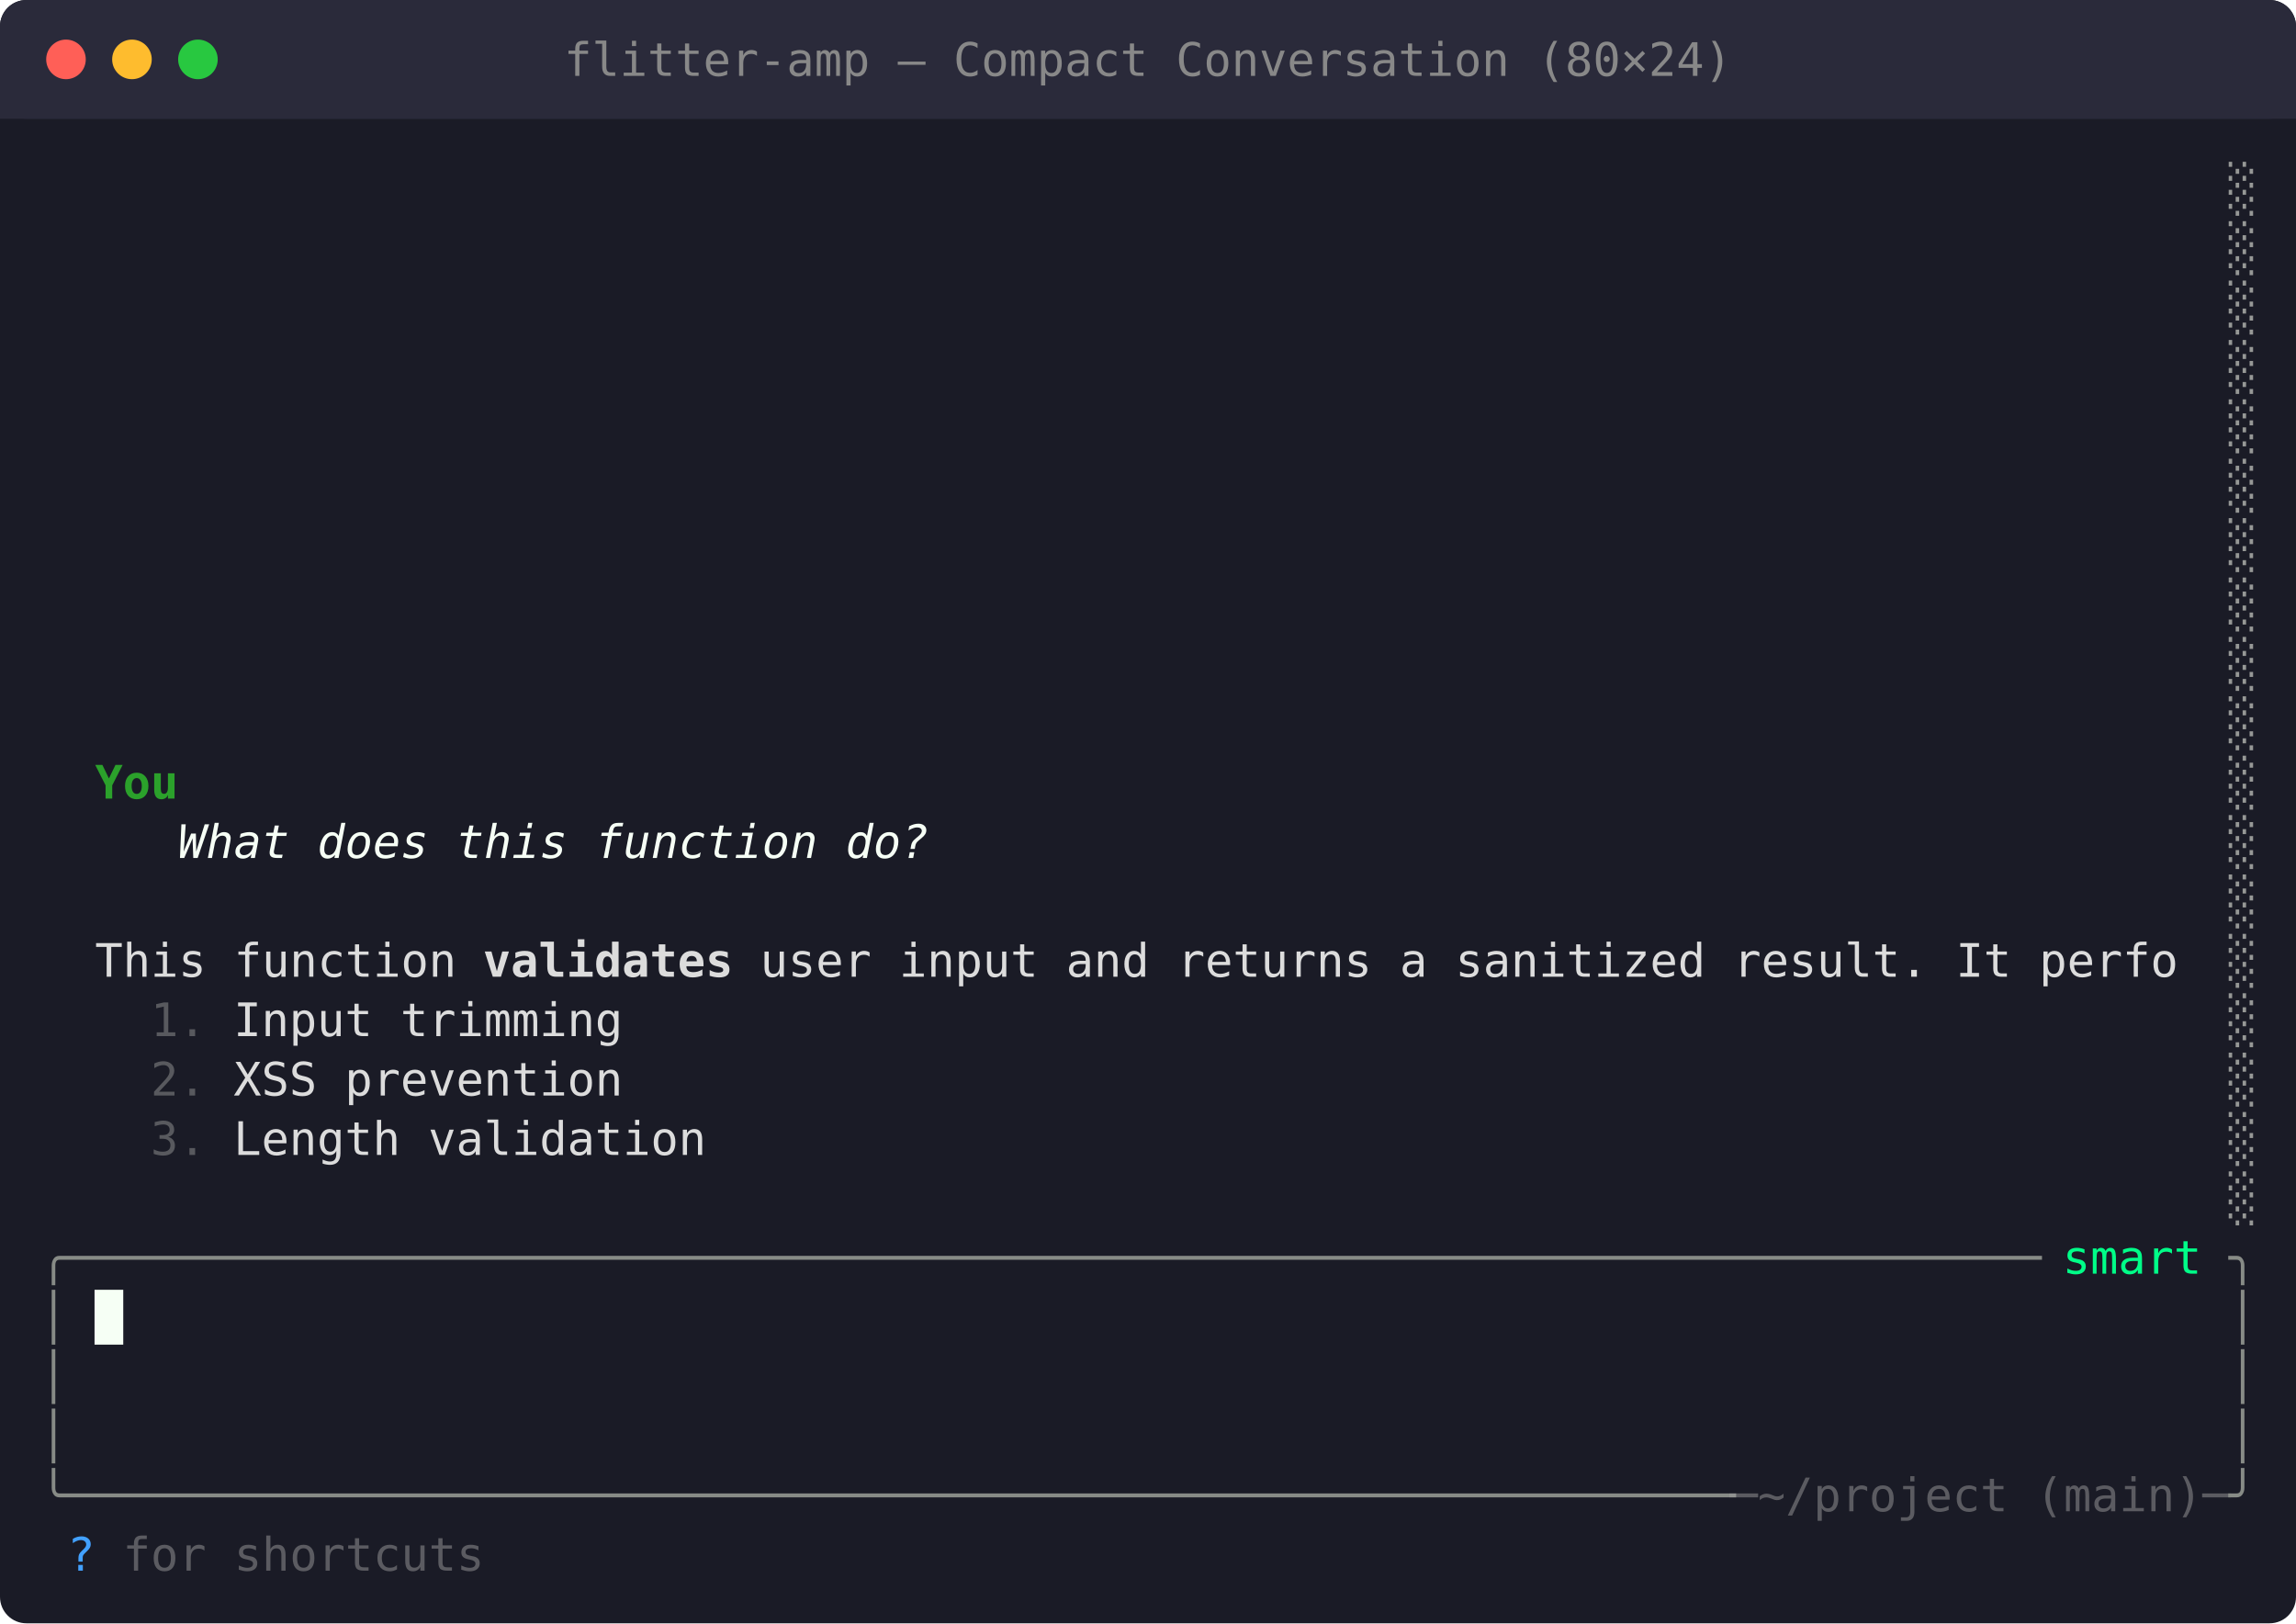
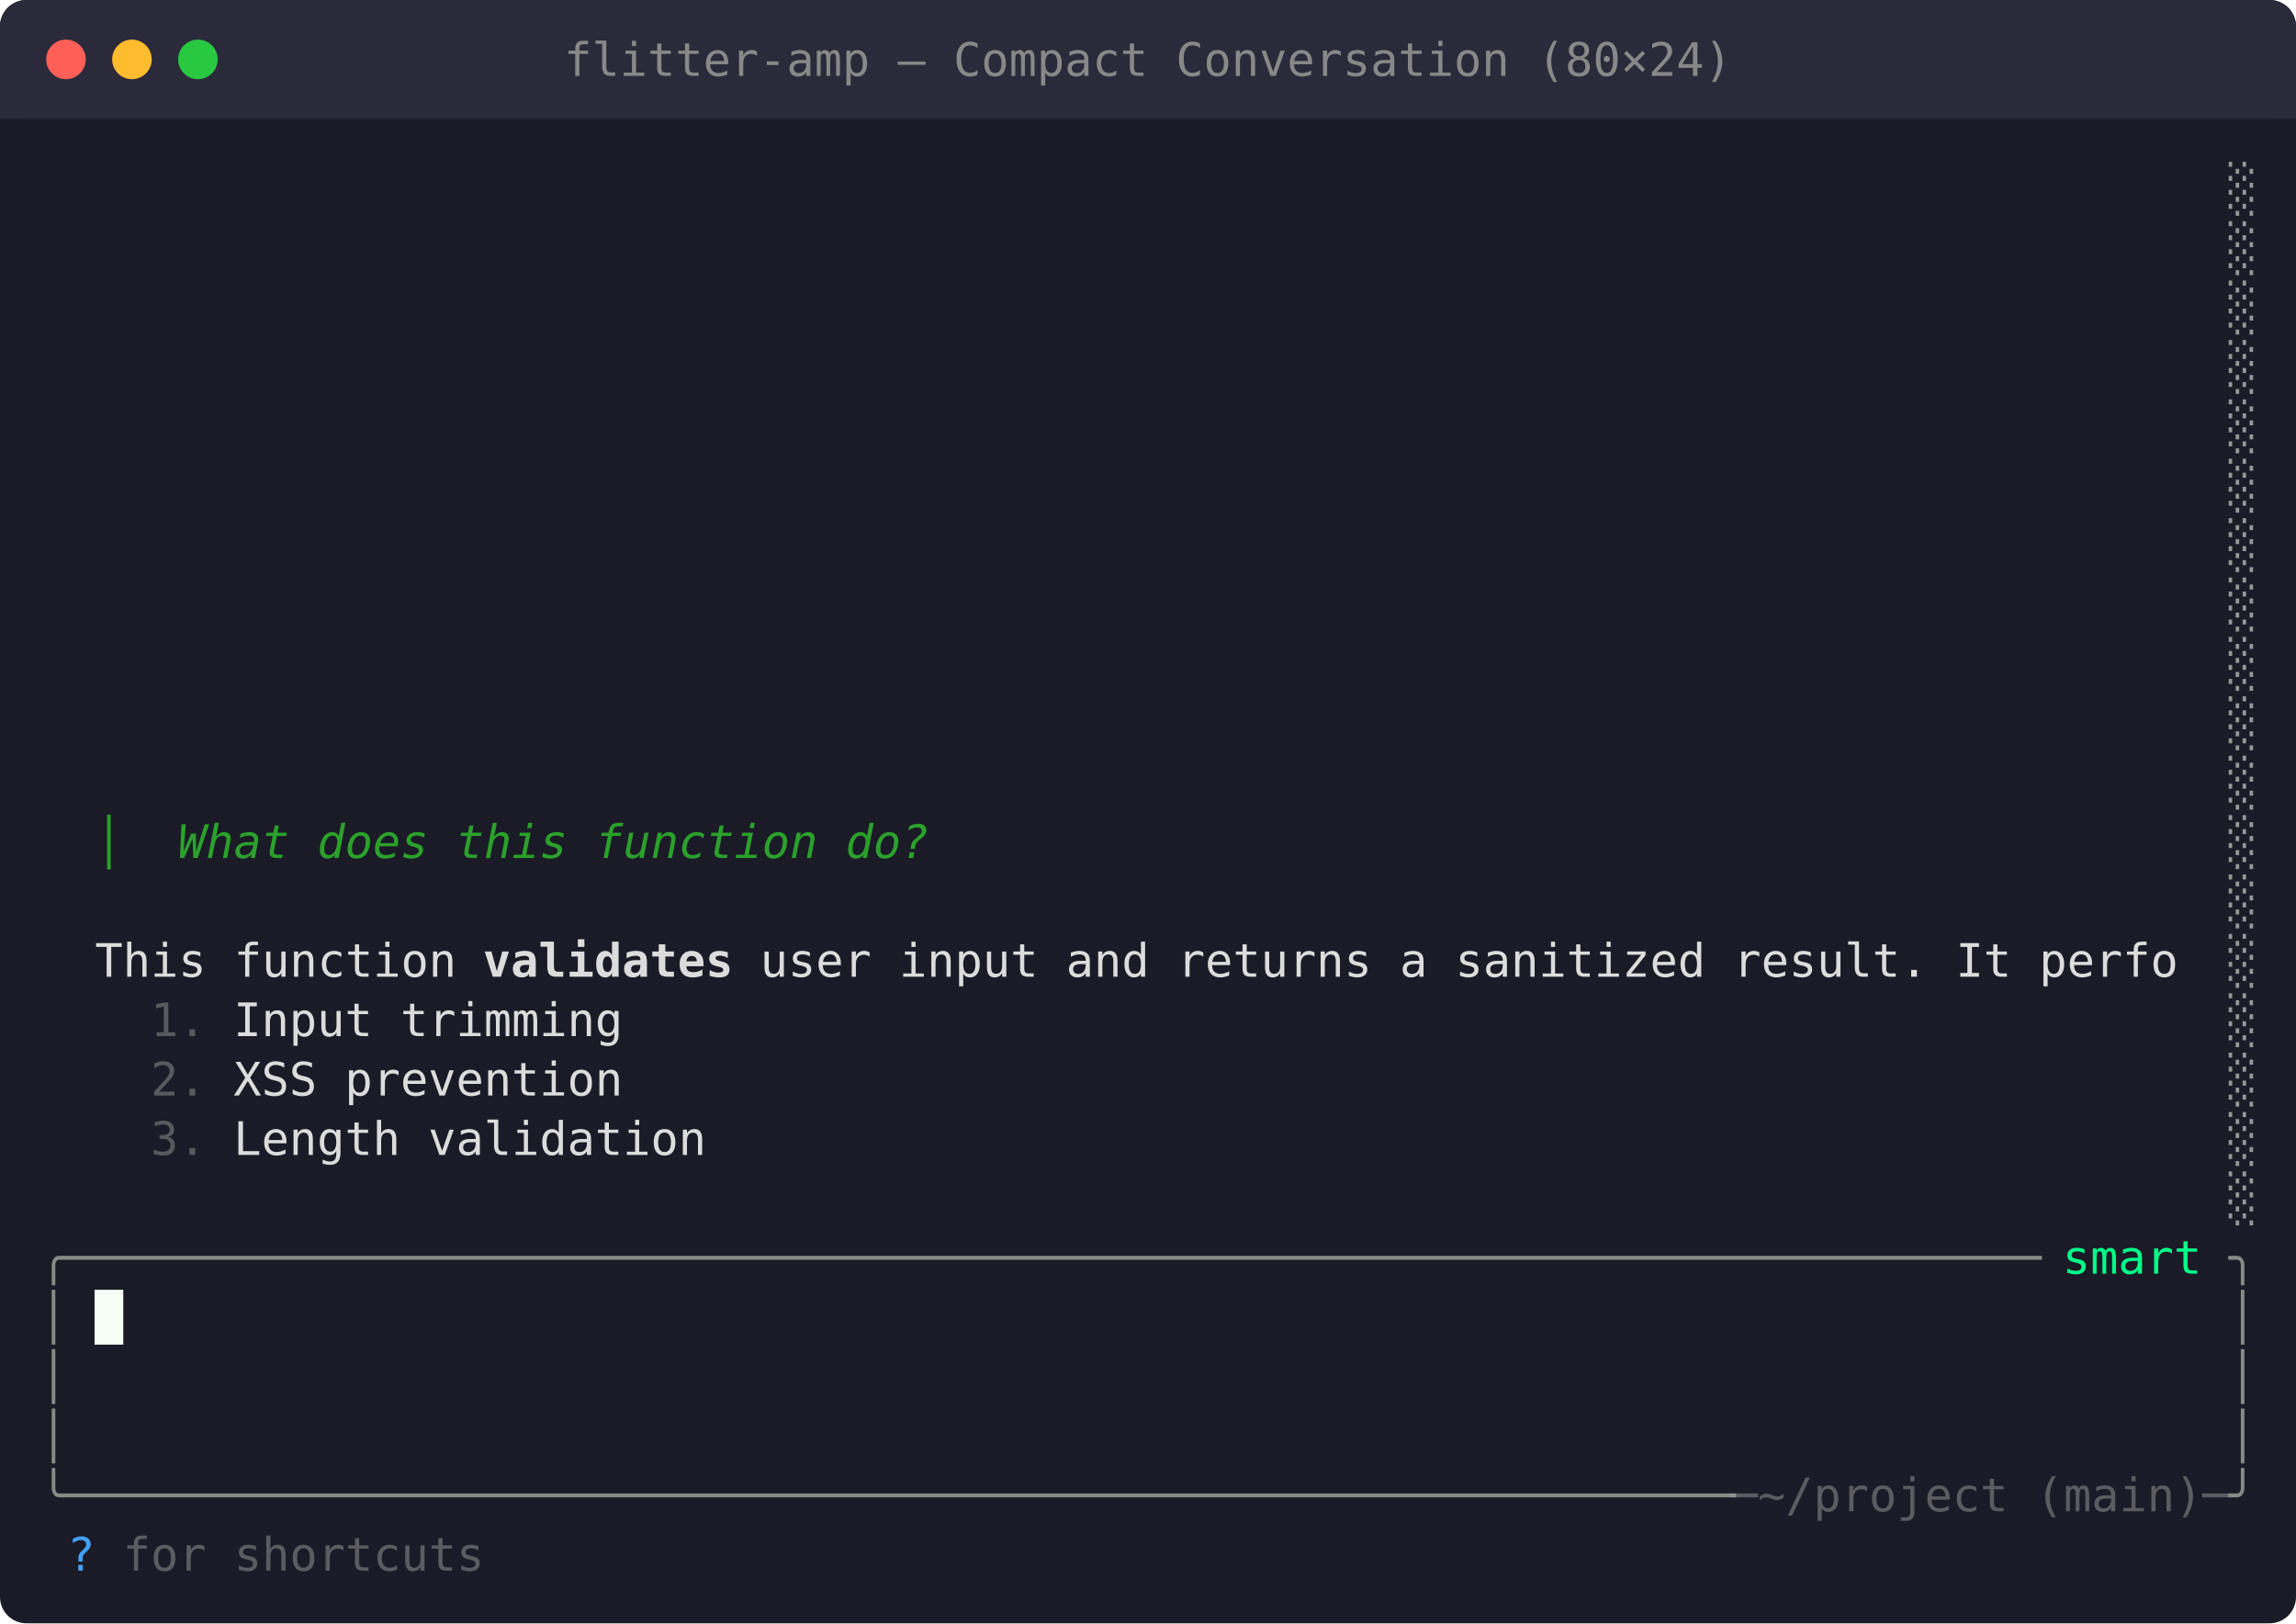
<svg xmlns="http://www.w3.org/2000/svg" viewBox="0 0 696 492" width="696" height="492">
  <defs>
    <style>text { font-family: JetBrains Mono, Menlo, Consolas, monospace; font-size: 14px; }</style>
  </defs>
  <rect width="696" height="492" fill="#1a1b26" rx="8" ry="8" />
  <rect x="0" y="0" width="696" height="36" fill="#2a2a3a" rx="8" ry="8" />
  <rect x="0" y="18" width="696" height="18" fill="#2a2a3a" />
  <circle cx="20" cy="18" r="6" fill="#ff5f57" />
  <circle cx="40" cy="18" r="6" fill="#febc2e" />
  <circle cx="60" cy="18" r="6" fill="#28c840" />
  <text x="348" y="23" text-anchor="middle" font-family="JetBrains Mono, Menlo, Consolas, monospace" font-size="12" fill="#888">flitter-amp — Compact Conversation (80×24)</text>
  <text x="675.6" y="62.04" style="fill:#969896" xml:space="preserve">░</text>
  <text x="675.6" y="80.04" style="fill:#969896" xml:space="preserve">░</text>
  <text x="675.6" y="98.04" style="fill:#969896" xml:space="preserve">░</text>
  <text x="675.6" y="116.04" style="fill:#969896" xml:space="preserve">░</text>
  <text x="675.6" y="134.04" style="fill:#969896" xml:space="preserve">░</text>
  <text x="675.6" y="152.04" style="fill:#969896" xml:space="preserve">░</text>
  <text x="675.6" y="170.04" style="fill:#969896" xml:space="preserve">░</text>
  <text x="675.6" y="188.04" style="fill:#969896" xml:space="preserve">░</text>
  <text x="675.6" y="206.04" style="fill:#969896" xml:space="preserve">░</text>
  <text x="675.6" y="224.04" style="fill:#969896" xml:space="preserve">░</text>
-   <text x="28.8" y="242.04" style="fill:#2ba12b;font-weight:bold" xml:space="preserve">You</text>
  <text x="675.6" y="242.04" style="fill:#969896" xml:space="preserve">░</text>
-   <text x="54" y="260.04" style="fill:#f6fff5;font-style:italic" xml:space="preserve">What does this function do?</text>
+   <text x="28.8" y="260.04" style="fill:#2ba12b" xml:space="preserve">│</text>
+   <text x="54" y="260.04" style="fill:#2ba12b;font-style:italic" xml:space="preserve">What does this function do?</text>
  <text x="675.6" y="260.04" style="fill:#969896" xml:space="preserve">░</text>
  <text x="675.6" y="278.04" style="fill:#969896" xml:space="preserve">░</text>
  <text x="28.8" y="296.04" style="fill:#dcdcdc" xml:space="preserve">This function </text>
  <text x="146.4" y="296.04" style="fill:#dcdcdc;font-weight:bold" xml:space="preserve">validates</text>
  <text x="222" y="296.04" style="fill:#dcdcdc" xml:space="preserve"> user input and returns a sanitized result. It perfo</text>
  <text x="675.6" y="296.04" style="fill:#969896" xml:space="preserve">░</text>
  <text x="28.8" y="314.04" style="fill:#969896;opacity:0.5" xml:space="preserve">  1. </text>
  <text x="70.8" y="314.04" style="fill:#dcdcdc" xml:space="preserve">Input trimming</text>
  <text x="675.6" y="314.04" style="fill:#969896" xml:space="preserve">░</text>
  <text x="28.8" y="332.04" style="fill:#969896;opacity:0.5" xml:space="preserve">  2. </text>
  <text x="70.8" y="332.04" style="fill:#dcdcdc" xml:space="preserve">XSS prevention</text>
  <text x="675.6" y="332.04" style="fill:#969896" xml:space="preserve">░</text>
  <text x="28.8" y="350.04" style="fill:#969896;opacity:0.5" xml:space="preserve">  3. </text>
  <text x="70.8" y="350.04" style="fill:#dcdcdc" xml:space="preserve">Length validation</text>
  <text x="675.6" y="350.04" style="fill:#969896" xml:space="preserve">░</text>
  <text x="675.6" y="368.04" style="fill:#969896" xml:space="preserve">░</text>
  <text x="12" y="386.04" style="fill:#878b86" xml:space="preserve">╭───────────────────────────────────────────────────────────────────────</text>
  <text x="616.8" y="386.04" style="fill:#00ff88" xml:space="preserve"> smart </text>
  <text x="675.6" y="386.04" style="fill:#878b86" xml:space="preserve">╮</text>
  <text x="12" y="404.04" style="fill:#878b86" xml:space="preserve">│</text>
  <text x="28.8" y="404.04" style="fill:#f6fff5" xml:space="preserve">█</text>
  <text x="675.6" y="404.04" style="fill:#878b86" xml:space="preserve">│</text>
  <text x="12" y="422.04" style="fill:#878b86" xml:space="preserve">│</text>
  <text x="675.6" y="422.04" style="fill:#878b86" xml:space="preserve">│</text>
  <text x="12" y="440.04" style="fill:#878b86" xml:space="preserve">│</text>
  <text x="675.6" y="440.04" style="fill:#878b86" xml:space="preserve">│</text>
  <text x="12" y="458.04" style="fill:#878b86" xml:space="preserve">╰────────────────────────────────────────────────────────────</text>
  <text x="524.4" y="458.04" style="fill:#9c9c9c;opacity:0.5" xml:space="preserve">─~/project (main)─</text>
  <text x="675.6" y="458.04" style="fill:#878b86" xml:space="preserve">╯</text>
  <text x="20.4" y="476.04" style="fill:#42a1ff" xml:space="preserve">?</text>
  <text x="28.8" y="476.04" style="fill:#9c9c9c;opacity:0.5" xml:space="preserve"> for shortcuts</text>
</svg>
